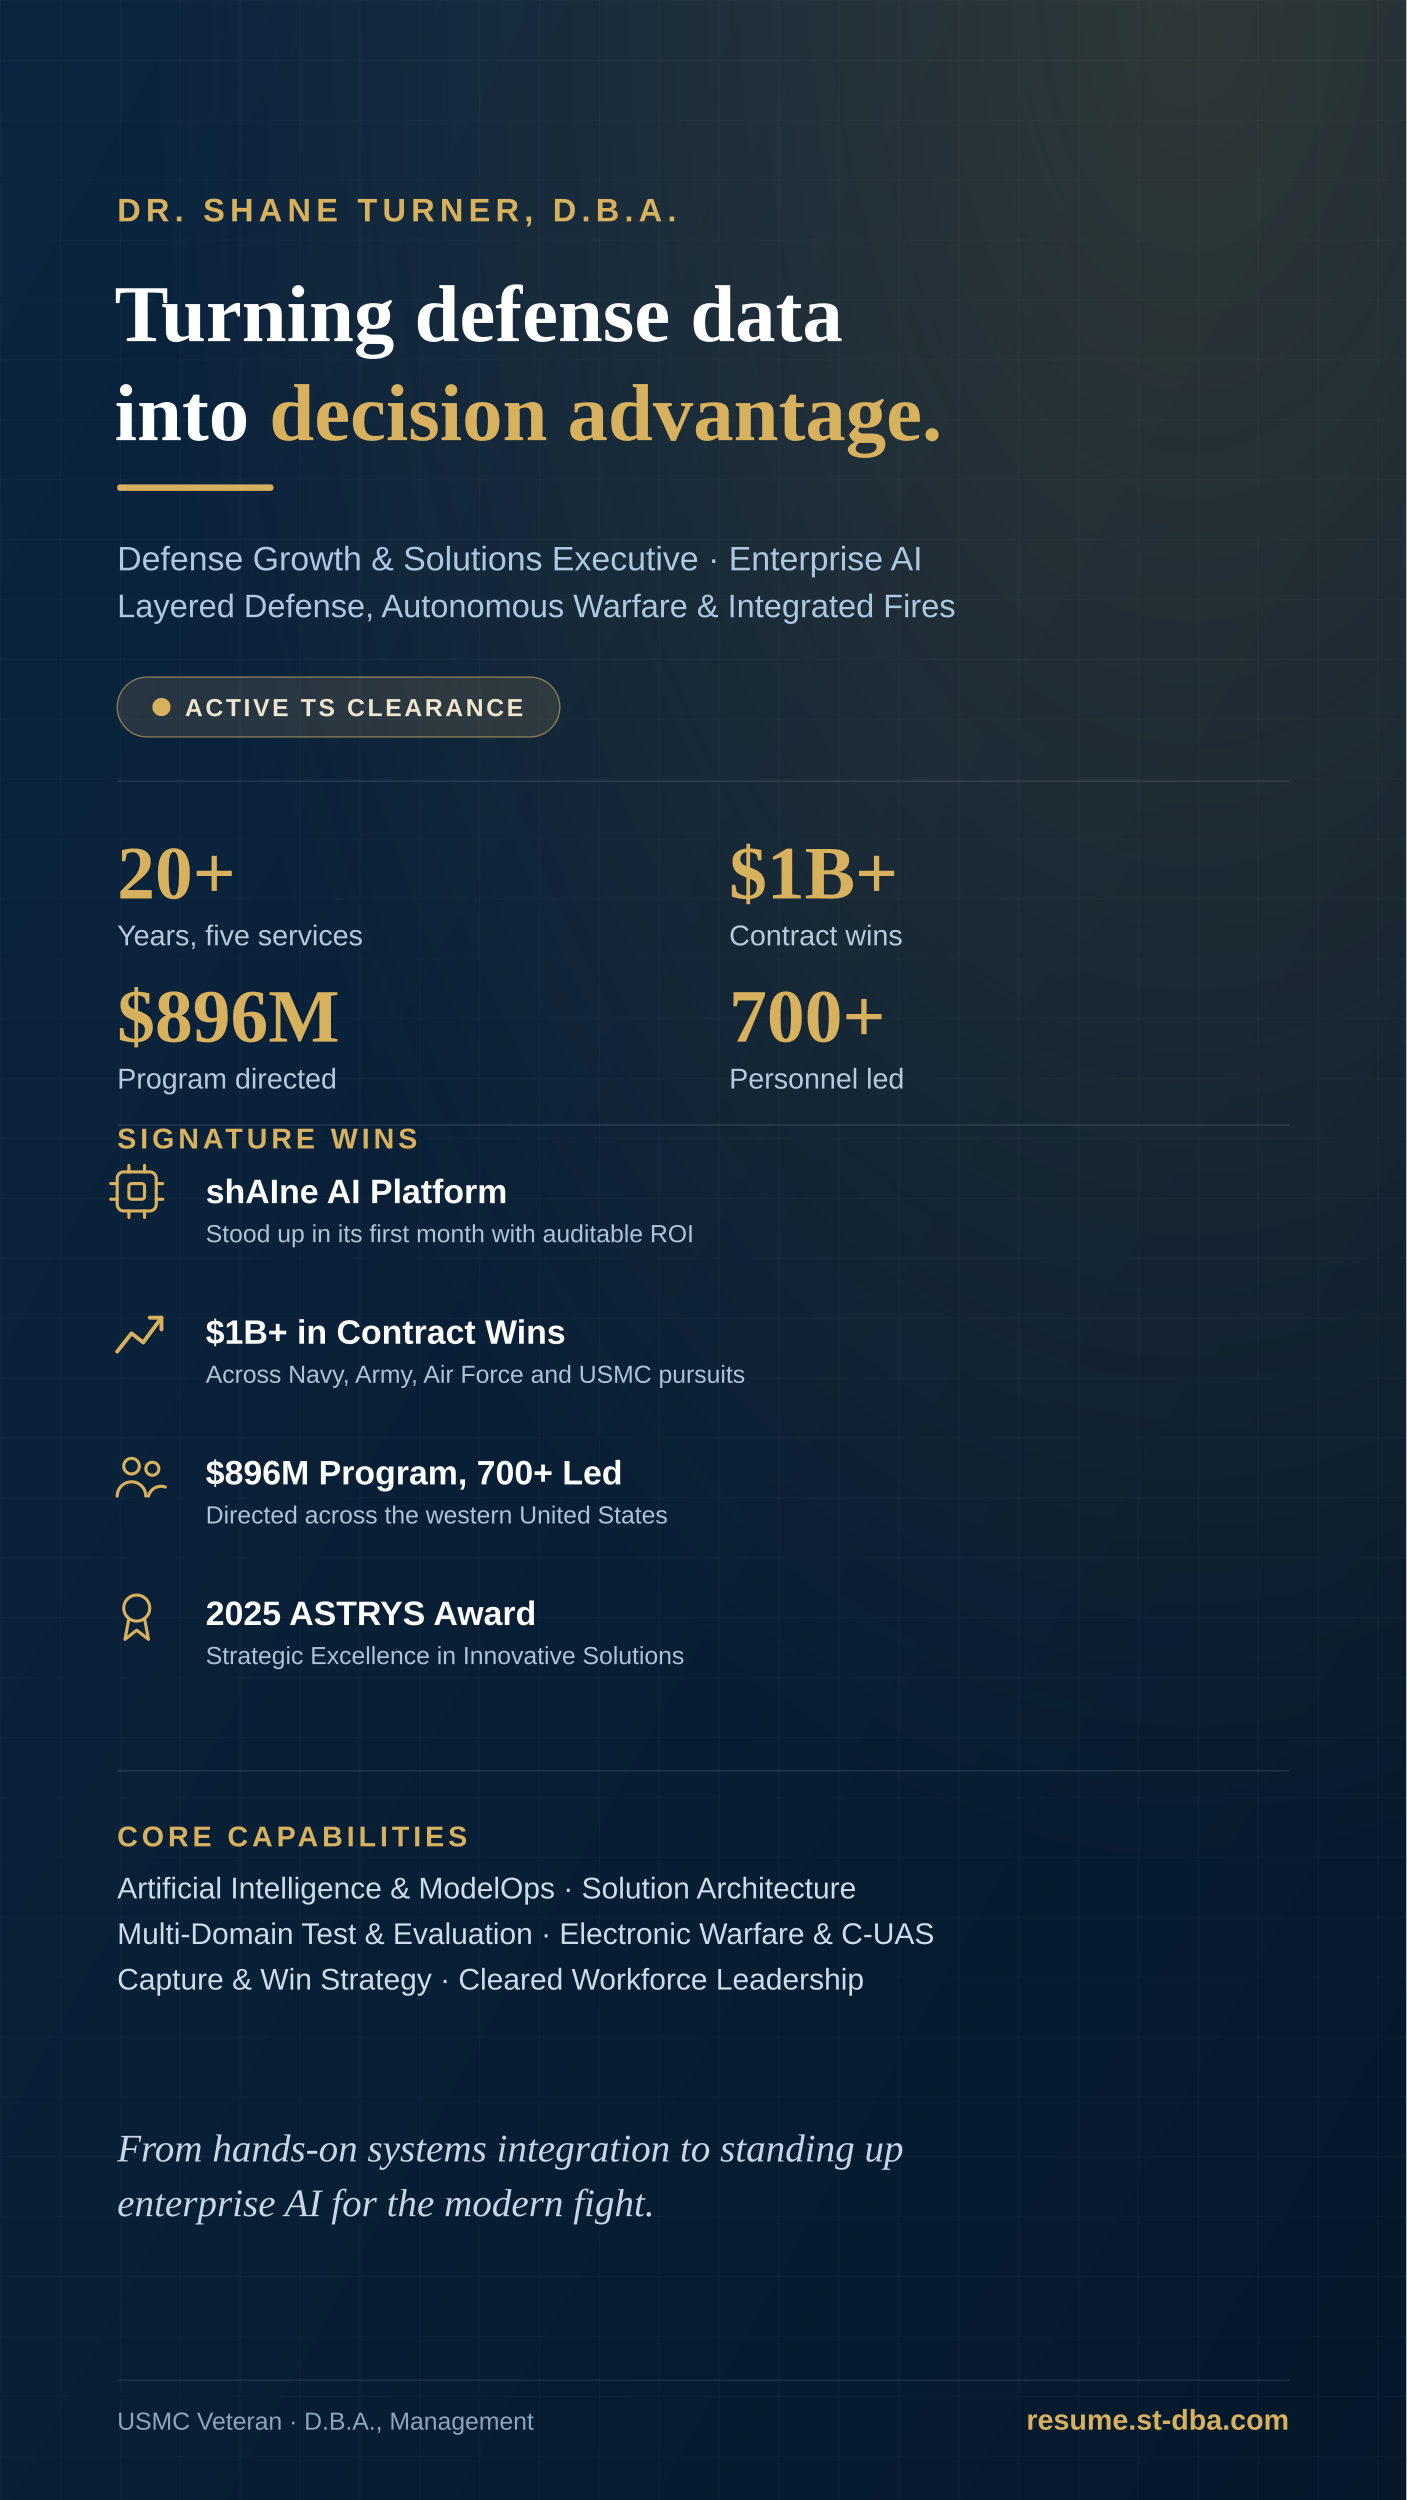
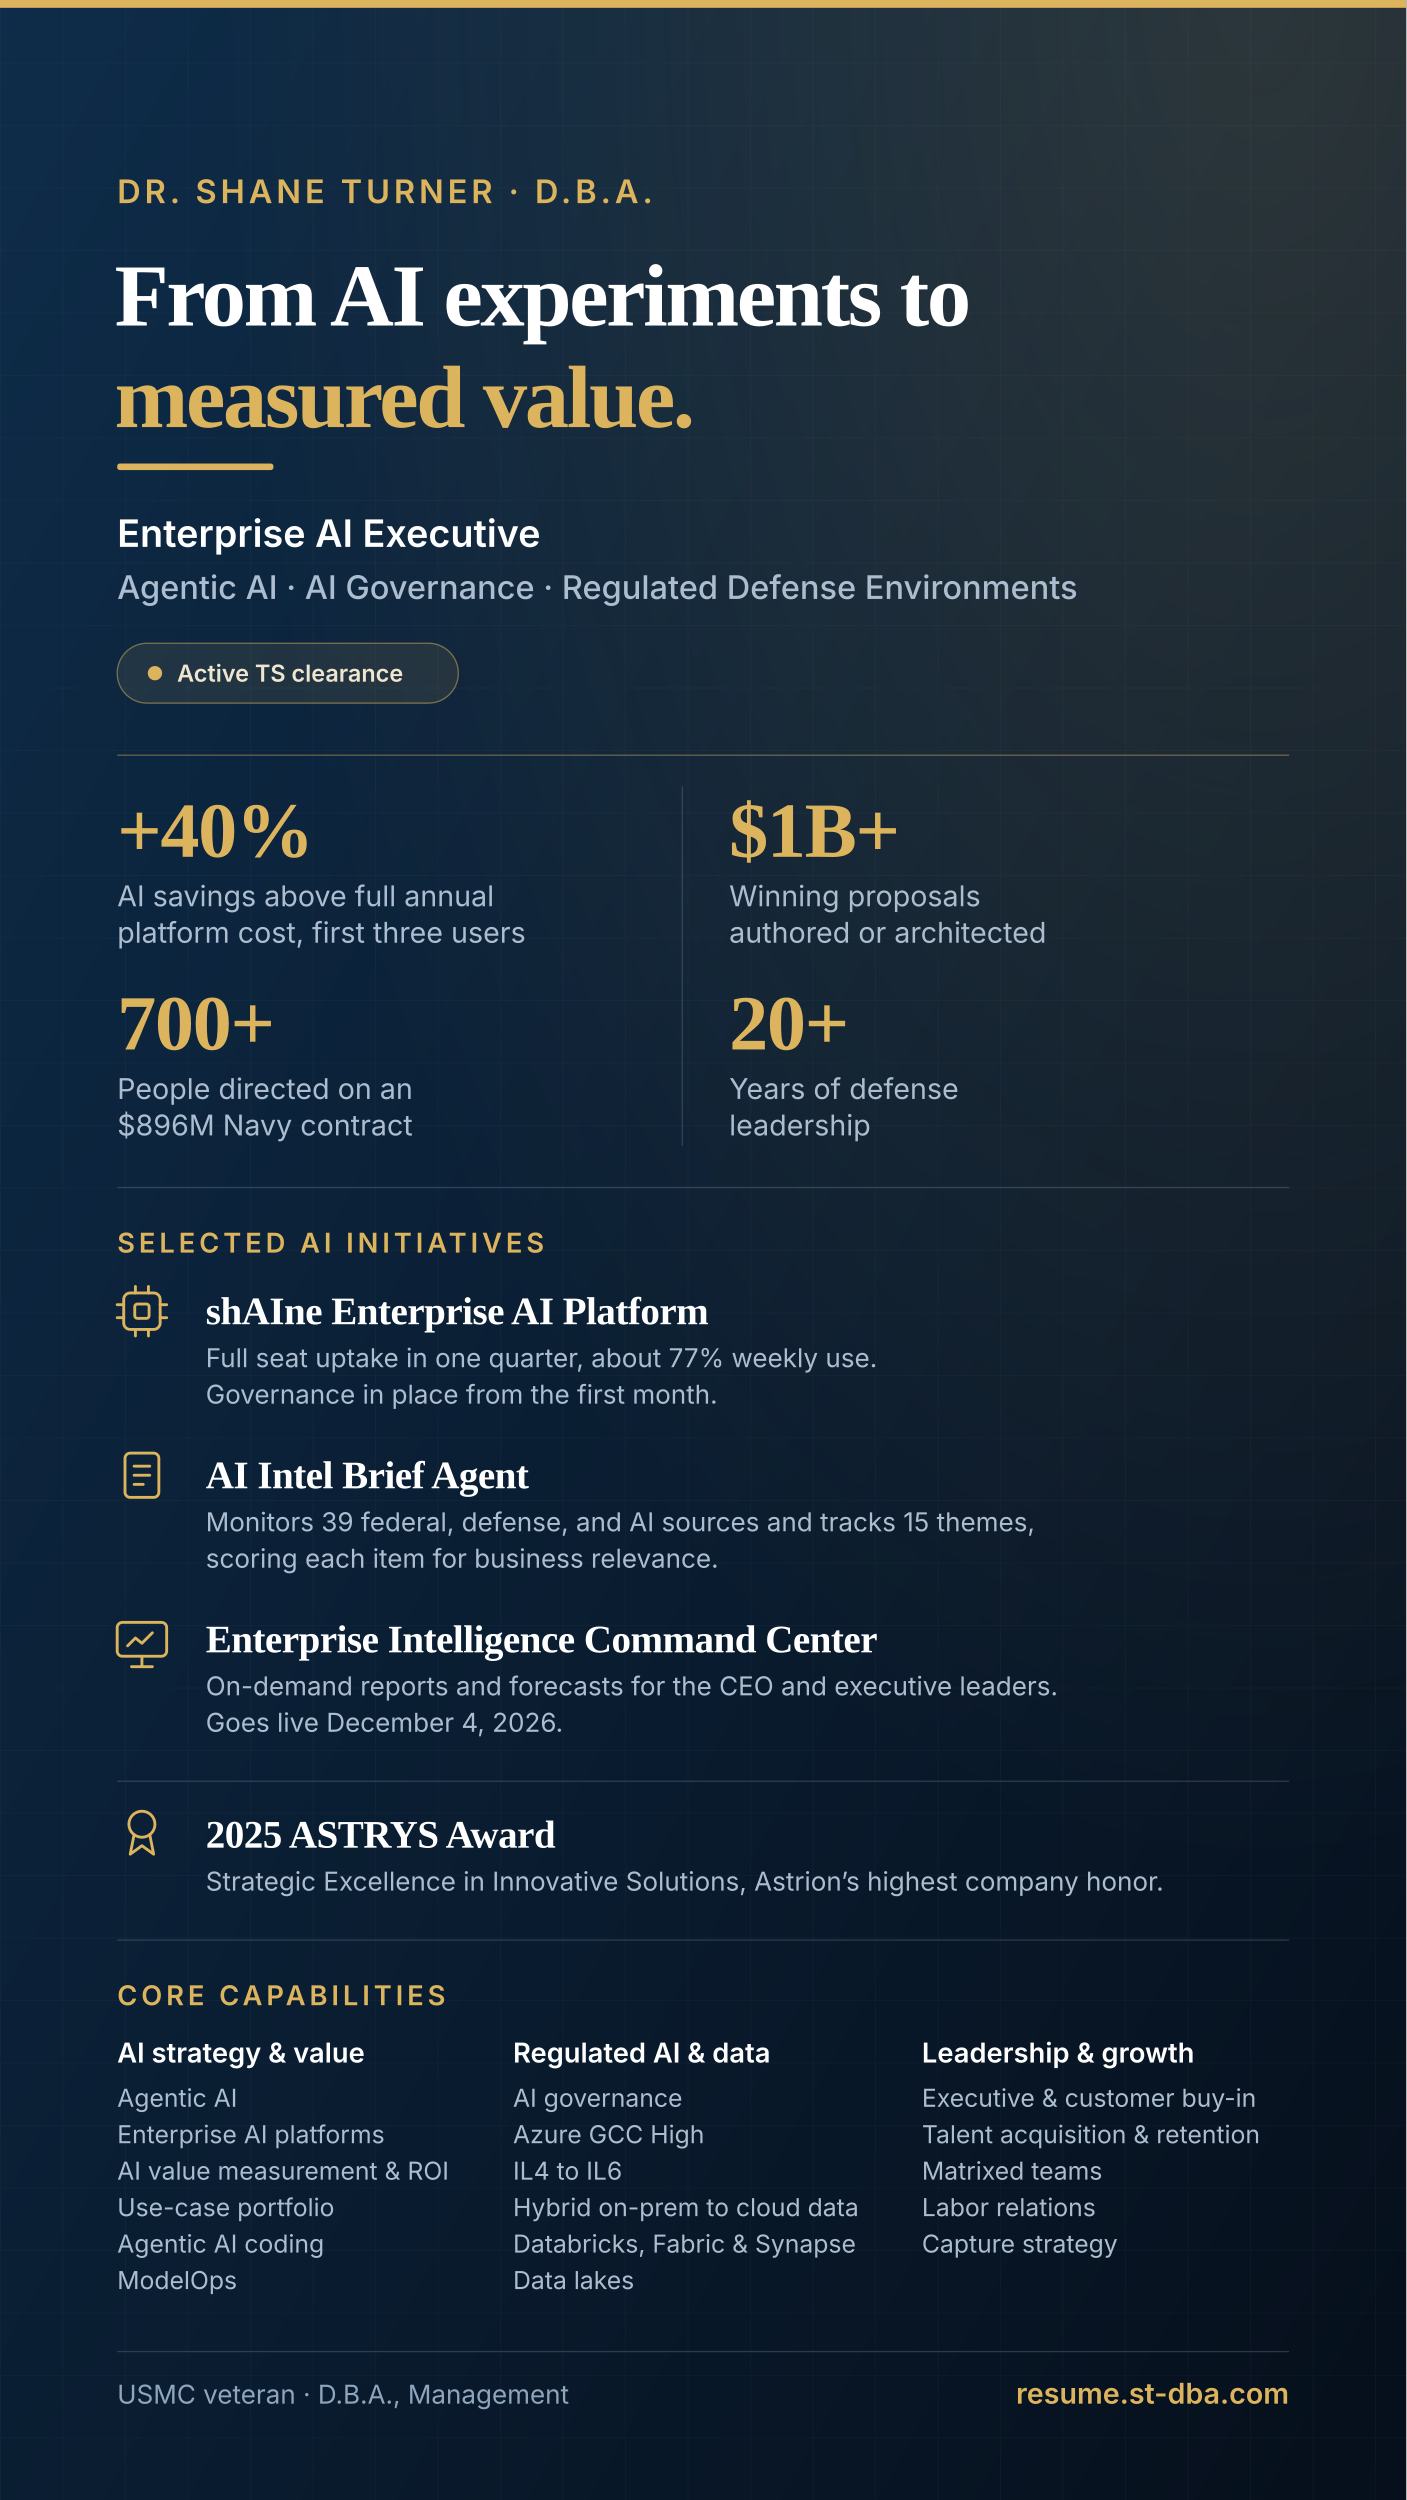
- <svg xmlns="http://www.w3.org/2000/svg" width="1080" height="1920" viewBox="0 0 1080 1920">
+ <svg xmlns="http://www.w3.org/2000/svg" width="1080" height="1920" viewBox="0 0 1080 1920" role="img" aria-label="Dr. Shane Turner · Enterprise AI Executive">
  <defs>
    <linearGradient id="bg" x1="0" y1="0" x2="1" y2="1">
-       <stop offset="0" stop-color="#0b2540" />
-       <stop offset="1" stop-color="#06182a" />
+       <stop offset="0" stop-color="#0e2c49" />
+       <stop offset="1" stop-color="#060f1b" />
    </linearGradient>
-     <radialGradient id="glow" cx="0.85" cy="0" r="0.75">
-       <stop offset="0" stop-color="#c89a3e" stop-opacity="0.20" />
-       <stop offset="1" stop-color="#c89a3e" stop-opacity="0" />
+     <radialGradient id="glow" cx="0.9" cy="0" r="0.75">
+       <stop offset="0" stop-color="#ddb45e" stop-opacity="0.16" />
+       <stop offset="1" stop-color="#ddb45e" stop-opacity="0" />
    </radialGradient>
-     <pattern id="grid" width="46" height="46" patternUnits="userSpaceOnUse">
-       <path d="M46 0 H0 V46" fill="none" stroke="#ffffff" stroke-opacity="0.035" stroke-width="1" />
+     <pattern id="grid" width="48" height="48" patternUnits="userSpaceOnUse">
+       <path d="M48 0H0V48" fill="none" stroke="#9fb1c6" stroke-opacity="0.06" stroke-width="1" />
    </pattern>
  </defs>
  <rect width="1080" height="1920" fill="url(#bg)" />
  <rect width="1080" height="1920" fill="url(#grid)" />
  <rect width="1080" height="1920" fill="url(#glow)" />
-   <text x="90" y="170" font-family="Arial, Helvetica, sans-serif" font-size="25" font-weight="700" letter-spacing="4" fill="#d8b15e">DR. SHANE TURNER, D.B.A.</text>
-   <text x="88" y="262" font-family="Georgia, 'Times New Roman', serif" font-size="62" font-weight="700" fill="#ffffff">Turning defense data</text>
-   <text x="88" y="338" font-family="Georgia, 'Times New Roman', serif" font-size="62" font-weight="700" fill="#ffffff">into <tspan fill="#d8b15e">decision advantage.</tspan>
-   </text>
-   <rect x="90" y="372" width="120" height="5" rx="2" fill="#d8b15e" />
-   <text x="90" y="438" font-family="Arial, Helvetica, sans-serif" font-size="26" fill="#aec8e2">Defense Growth &amp; Solutions Executive · Enterprise AI</text>
-   <text x="90" y="474" font-family="Arial, Helvetica, sans-serif" font-size="25" fill="#aec8e2">Layered Defense, Autonomous Warfare &amp; Integrated Fires</text>
-   <rect x="90" y="520" width="340" height="46" rx="23" fill="#d8b167" fill-opacity="0.14" stroke="#d8b167" stroke-opacity="0.6" />
-   <circle cx="124" cy="543" r="7" fill="#d8b15e" />
-   <text x="142" y="550" font-family="Arial, Helvetica, sans-serif" font-size="19" font-weight="600" letter-spacing="2" fill="#f0e6cf">ACTIVE TS CLEARANCE</text>
-   <line x1="90" y1="600" x2="990" y2="600" stroke="#ffffff" stroke-opacity="0.12" />
-   <text x="90" y="690" font-family="Georgia, 'Times New Roman', serif" font-size="58" font-weight="700" fill="#d8b15e">20+</text>
-   <text x="90" y="726" font-family="Arial, Helvetica, sans-serif" font-size="22" fill="#b7cadd">Years, five services</text>
-   <text x="560" y="690" font-family="Georgia, 'Times New Roman', serif" font-size="58" font-weight="700" fill="#d8b15e">$1B+</text>
-   <text x="560" y="726" font-family="Arial, Helvetica, sans-serif" font-size="22" fill="#b7cadd">Contract wins</text>
-   <text x="90" y="800" font-family="Georgia, 'Times New Roman', serif" font-size="58" font-weight="700" fill="#d8b15e">$896M</text>
-   <text x="90" y="836" font-family="Arial, Helvetica, sans-serif" font-size="22" fill="#b7cadd">Program directed</text>
-   <text x="560" y="800" font-family="Georgia, 'Times New Roman', serif" font-size="58" font-weight="700" fill="#d8b15e">700+</text>
-   <text x="560" y="836" font-family="Arial, Helvetica, sans-serif" font-size="22" fill="#b7cadd">Personnel led</text>
-   <line x1="90" y1="864" x2="990" y2="864" stroke="#ffffff" stroke-opacity="0.12" />
-   <text x="90" y="884" font-family="Arial, Helvetica, sans-serif" font-size="22" font-weight="700" letter-spacing="3" fill="#d8b15e" dy="-2">SIGNATURE WINS</text>
-   <g stroke="#d8b15e" stroke-width="2.4" fill="none" stroke-linecap="round">
-     <rect x="90" y="900" width="30" height="30" rx="5" />
-     <rect x="99" y="909" width="12" height="12" rx="2" />
-     <line x1="99" y1="895" x2="99" y2="900" />
-     <line x1="111" y1="895" x2="111" y2="900" />
-     <line x1="99" y1="930" x2="99" y2="935" />
-     <line x1="111" y1="930" x2="111" y2="935" />
-     <line x1="85" y1="909" x2="90" y2="909" />
-     <line x1="85" y1="921" x2="90" y2="921" />
-     <line x1="120" y1="909" x2="125" y2="909" />
-     <line x1="120" y1="921" x2="125" y2="921" />
+   <rect x="0" y="0" width="1080" height="6" fill="#ddb45e" />
+   <text x="90" y="156" font-family="Inter, Arial, Helvetica, sans-serif" font-size="25" font-weight="600" letter-spacing="3" fill="#ddb45e">DR. SHANE TURNER · D.B.A.</text>
+   <text x="88" y="250" font-family="Fraunces, Georgia, 'Times New Roman', serif" font-size="68" font-weight="600" letter-spacing="-1.8" fill="#ffffff">From AI experiments to</text>
+   <text x="88" y="328" font-family="Fraunces, Georgia, 'Times New Roman', serif" font-size="68" font-weight="600" letter-spacing="-1.8" fill="#ddb45e">measured value.</text>
+   <rect x="90" y="356" width="120" height="5" rx="2" fill="#ddb45e" />
+   <text x="90" y="420" font-family="Inter, Arial, Helvetica, sans-serif" font-size="29" font-weight="600" fill="#ffffff">Enterprise AI Executive</text>
+   <text x="90" y="460" font-family="Inter, Arial, Helvetica, sans-serif" font-size="25" font-weight="500" fill="#acbdcf">Agentic AI · AI Governance · Regulated Defense Environments</text>
+   <rect x="90" y="494" width="262" height="46" rx="23" fill="#ddb45e" fill-opacity="0.10" stroke="#ddb45e" stroke-opacity="0.5" />
+   <circle cx="119" cy="517" r="5.5" fill="#ddb45e" />
+   <text x="136" y="523.5" font-family="Inter, Arial, Helvetica, sans-serif" font-size="18" font-weight="600" fill="#f0e6cf">Active TS clearance</text>
+   <line x1="90" y1="580" x2="990" y2="580" stroke="#ddb45e" stroke-opacity="0.42" />
+   <g font-family="Fraunces, Georgia, 'Times New Roman', serif" font-size="60" font-weight="560" letter-spacing="-1" fill="#ddb45e">
+     <text x="90" y="658">+40%</text>
+     <text x="560" y="658">$1B+</text>
+     <text x="90" y="806">700+</text>
+     <text x="560" y="806">20+</text>
  </g>
-   <text x="158" y="924" font-family="Arial, Helvetica, sans-serif" font-size="26" font-weight="700" fill="#ffffff">shAIne AI Platform</text>
-   <text x="158" y="954" font-family="Arial, Helvetica, sans-serif" font-size="19" fill="#aec3d6">Stood up in its first month with auditable ROI</text>
-   <g stroke="#d8b15e" stroke-width="3" fill="none" stroke-linecap="round" stroke-linejoin="round">
-     <polyline points="90,1038 101,1024 110,1031 124,1012" />
-     <polyline points="115,1012 124,1012 124,1021" />
+   <g font-family="Inter, Arial, Helvetica, sans-serif" font-size="22" fill="#acbdcf">
+     <text x="90" y="696">AI savings above full annual</text>
+     <text x="90" y="724">platform cost, first three users</text>
+     <text x="560" y="696">Winning proposals</text>
+     <text x="560" y="724">authored or architected</text>
+     <text x="90" y="844">People directed on an</text>
+     <text x="560" y="844">Years of defense</text>
+     <text x="90" y="872">$896M Navy contract</text>
+     <text x="560" y="872">leadership</text>
  </g>
-   <text x="158" y="1032" font-family="Arial, Helvetica, sans-serif" font-size="26" font-weight="700" fill="#ffffff">$1B+ in Contract Wins</text>
-   <text x="158" y="1062" font-family="Arial, Helvetica, sans-serif" font-size="19" fill="#aec3d6">Across Navy, Army, Air Force and USMC pursuits</text>
-   <g stroke="#d8b15e" stroke-width="2.4" fill="none" stroke-linecap="round" stroke-linejoin="round">
-     <circle cx="101" cy="1126" r="6" />
-     <path d="M90 1149 a11 11 0 0 1 22 0" />
-     <circle cx="117" cy="1128" r="5" />
-     <path d="M114 1149 a10 10 0 0 1 13 -7" />
+   <g stroke="#9fb1c6" stroke-opacity="0.23">
+     <line x1="524" y1="604" x2="524" y2="880" />
+     <line x1="90" y1="912" x2="990" y2="912" />
  </g>
-   <text x="158" y="1140" font-family="Arial, Helvetica, sans-serif" font-size="26" font-weight="700" fill="#ffffff">$896M Program, 700+ Led</text>
-   <text x="158" y="1170" font-family="Arial, Helvetica, sans-serif" font-size="19" fill="#aec3d6">Directed across the western United States</text>
-   <g stroke="#d8b15e" stroke-width="2.4" fill="none" stroke-linecap="round" stroke-linejoin="round">
-     <circle cx="105" cy="1235" r="10" />
-     <polyline points="99,1243 96,1259 105,1252 114,1259 111,1243" />
+   <text x="90" y="962" font-family="Inter, Arial, Helvetica, sans-serif" font-size="21" font-weight="600" letter-spacing="3" fill="#ddb45e">SELECTED AI INITIATIVES</text>
+   <g stroke="#ddb45e" stroke-width="2.2" fill="none" stroke-linecap="round" stroke-linejoin="round">
+     <rect x="95" y="993" width="28" height="28" rx="5" />
+     <rect x="103.5" y="1001.5" width="11" height="11" rx="2" />
+     <path d="M104 988v5M114 988v5M104 1021v5M114 1021v5M90 1002h5M90 1012h5M123 1002h5M123 1012h5" />
+     <rect x="96" y="1116" width="26" height="34" rx="4" />
+     <path d="M103 1126h12M103 1133h12M103 1140h7" />
+     <rect x="90" y="1246" width="38" height="26" rx="4" />
+     <path d="M101 1280h16M109 1272v8M98 1264l6-6 5 4 8-8" />
+     <circle cx="109" cy="1401" r="10" />
+     <path d="M103 1409l-3 15 9-6.5 9 6.5-3-15" />
  </g>
-   <text x="158" y="1248" font-family="Arial, Helvetica, sans-serif" font-size="26" font-weight="700" fill="#ffffff">2025 ASTRYS Award</text>
-   <text x="158" y="1278" font-family="Arial, Helvetica, sans-serif" font-size="19" fill="#aec3d6">Strategic Excellence in Innovative Solutions</text>
-   <line x1="90" y1="1360" x2="990" y2="1360" stroke="#ffffff" stroke-opacity="0.12" />
-   <text x="90" y="1418" font-family="Arial, Helvetica, sans-serif" font-size="22" font-weight="700" letter-spacing="3" fill="#d8b15e">CORE CAPABILITIES</text>
-   <text x="90" y="1458" font-family="Arial, Helvetica, sans-serif" font-size="23" fill="#cddcea">Artificial Intelligence &amp; ModelOps    ·    Solution Architecture</text>
-   <text x="90" y="1493" font-family="Arial, Helvetica, sans-serif" font-size="23" fill="#cddcea">Multi-Domain Test &amp; Evaluation    ·    Electronic Warfare &amp; C-UAS</text>
-   <text x="90" y="1528" font-family="Arial, Helvetica, sans-serif" font-size="23" fill="#cddcea">Capture &amp; Win Strategy    ·    Cleared Workforce Leadership</text>
-   <text x="90" y="1660" font-family="Georgia, 'Times New Roman', serif" font-size="30" font-style="italic" fill="#c6d6e6">From hands-on systems integration to standing up</text>
-   <text x="90" y="1702" font-family="Georgia, 'Times New Roman', serif" font-size="30" font-style="italic" fill="#c6d6e6">enterprise AI for the modern fight.</text>
-   <line x1="90" y1="1828" x2="990" y2="1828" stroke="#ffffff" stroke-opacity="0.10" />
-   <text x="90" y="1866" font-family="Arial, Helvetica, sans-serif" font-size="19" fill="#8ea6bd">USMC Veteran · D.B.A., Management</text>
-   <text x="990" y="1866" font-family="Arial, Helvetica, sans-serif" font-size="22" font-weight="700" fill="#d8b15e" text-anchor="end">resume.st-dba.com</text>
+   <g font-family="Fraunces, Georgia, 'Times New Roman', serif" font-size="30" font-weight="600" letter-spacing="-0.4" fill="#ffffff">
+     <text x="158" y="1017">shAIne Enterprise AI Platform</text>
+     <text x="158" y="1143">AI Intel Brief Agent</text>
+     <text x="158" y="1269">Enterprise Intelligence Command Center</text>
+     <text x="158" y="1419">2025 ASTRYS Award</text>
+   </g>
+   <g font-family="Inter, Arial, Helvetica, sans-serif" font-size="20" fill="#acbdcf">
+     <text x="158" y="1050">Full seat uptake in one quarter, about 77% weekly use.</text>
+     <text x="158" y="1078">Governance in place from the first month.</text>
+     <text x="158" y="1176">Monitors 39 federal, defense, and AI sources and tracks 15 themes,</text>
+     <text x="158" y="1204">scoring each item for business relevance.</text>
+     <text x="158" y="1302">On-demand reports and forecasts for the CEO and executive leaders.</text>
+     <text x="158" y="1330">Goes live December 4, 2026.</text>
+     <text x="158" y="1452">Strategic Excellence in Innovative Solutions, Astrion’s highest company honor.</text>
+   </g>
+   <g stroke="#9fb1c6" stroke-opacity="0.23">
+     <line x1="90" y1="1368" x2="990" y2="1368" />
+     <line x1="90" y1="1490" x2="990" y2="1490" />
+   </g>
+   <text x="90" y="1540" font-family="Inter, Arial, Helvetica, sans-serif" font-size="21" font-weight="600" letter-spacing="3" fill="#ddb45e">CORE CAPABILITIES</text>
+   <g font-family="Inter, Arial, Helvetica, sans-serif" font-size="21" font-weight="600" fill="#ffffff">
+     <text x="90" y="1584">AI strategy &amp; value</text>
+     <text x="394" y="1584">Regulated AI &amp; data</text>
+     <text x="708" y="1584">Leadership &amp; growth</text>
+   </g>
+   <g font-family="Inter, Arial, Helvetica, sans-serif" font-size="19" fill="#acbdcf">
+     <text x="90" y="1618">Agentic AI</text>
+     <text x="90" y="1646">Enterprise AI platforms</text>
+     <text x="90" y="1674">AI value measurement &amp; ROI</text>
+     <text x="90" y="1702">Use-case portfolio</text>
+     <text x="90" y="1730">Agentic AI coding</text>
+     <text x="90" y="1758">ModelOps</text>
+     <text x="394" y="1618">AI governance</text>
+     <text x="394" y="1646">Azure GCC High</text>
+     <text x="394" y="1674">IL4 to IL6</text>
+     <text x="394" y="1702">Hybrid on-prem to cloud data</text>
+     <text x="394" y="1730">Databricks, Fabric &amp; Synapse</text>
+     <text x="394" y="1758">Data lakes</text>
+     <text x="708" y="1618">Executive &amp; customer buy-in</text>
+     <text x="708" y="1646">Talent acquisition &amp; retention</text>
+     <text x="708" y="1674">Matrixed teams</text>
+     <text x="708" y="1702">Labor relations</text>
+     <text x="708" y="1730">Capture strategy</text>
+   </g>
+   <line x1="90" y1="1806" x2="990" y2="1806" stroke="#9fb1c6" stroke-opacity="0.23" />
+   <text x="90" y="1846" font-family="Inter, Arial, Helvetica, sans-serif" font-size="20" fill="#8fa5bc">USMC veteran · D.B.A., Management</text>
+   <text x="990" y="1846" font-family="Inter, Arial, Helvetica, sans-serif" font-size="22" font-weight="600" fill="#ddb45e" text-anchor="end">resume.st-dba.com</text>
</svg>
